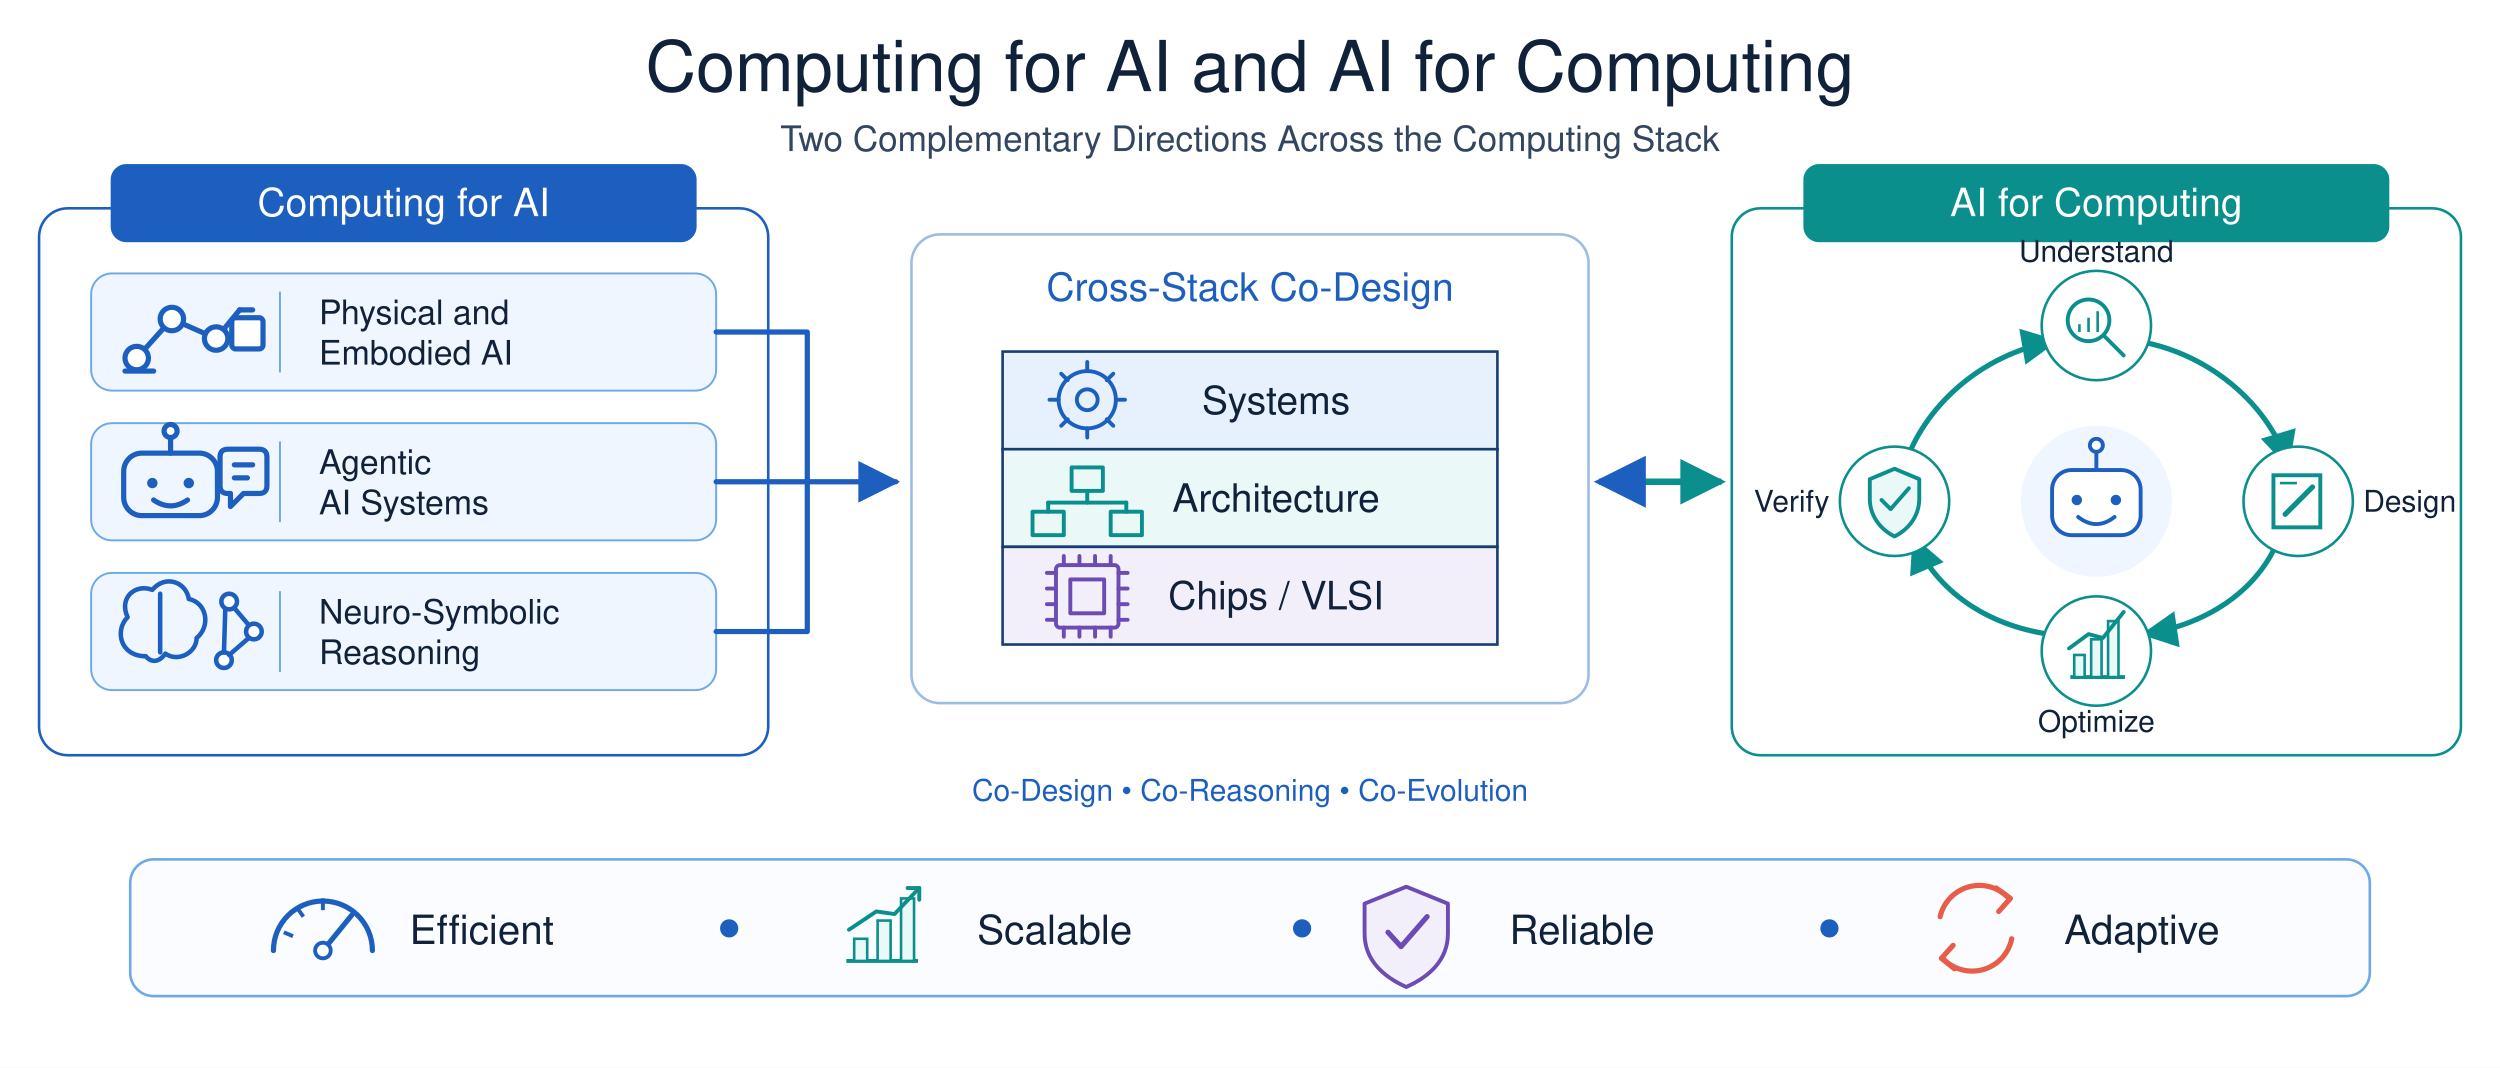
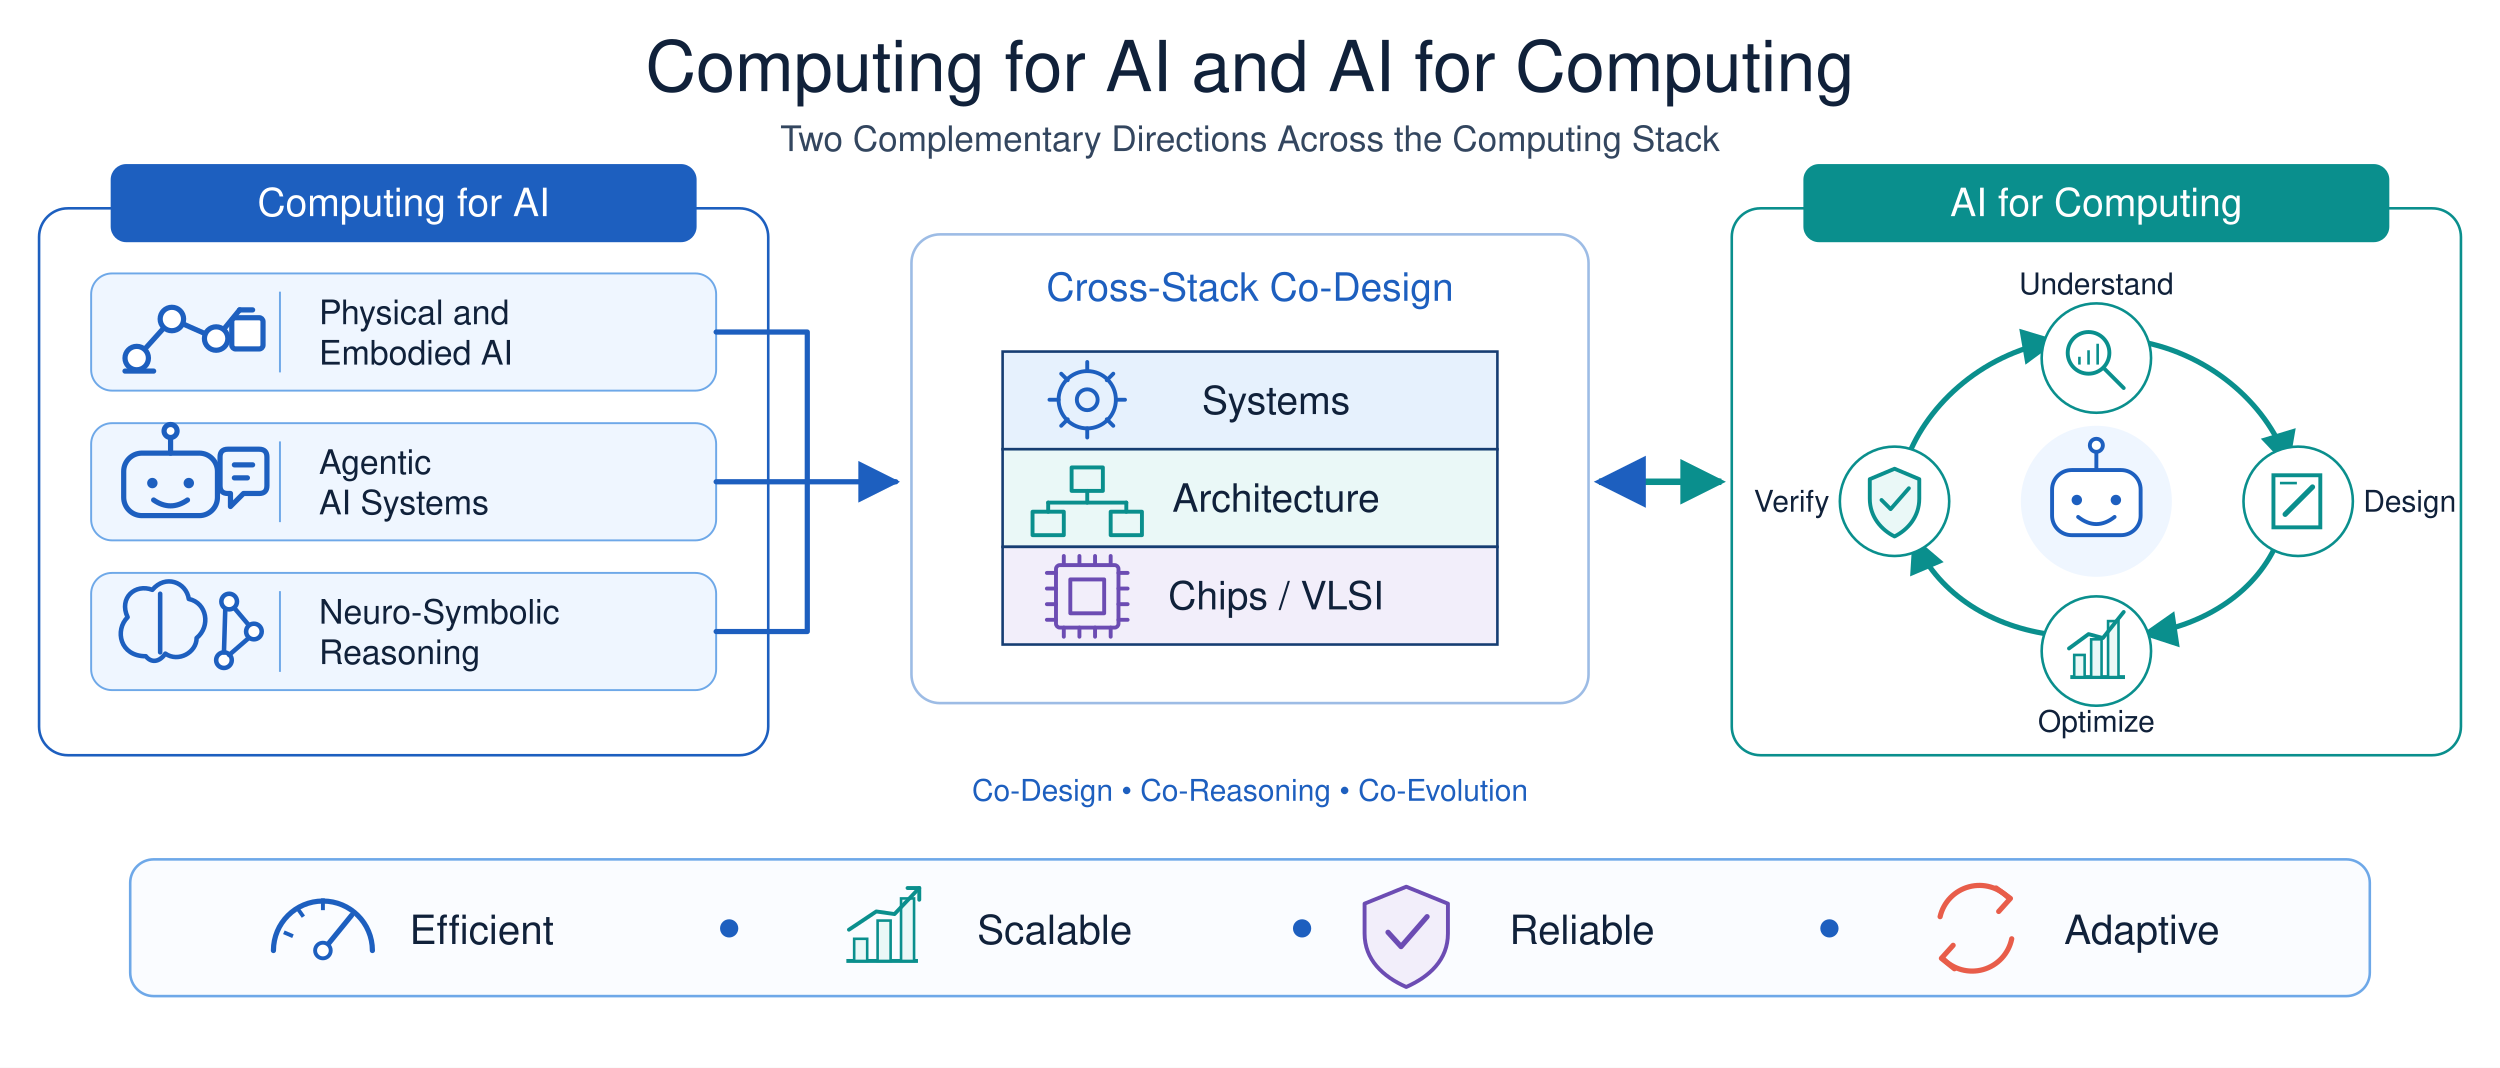
<svg xmlns="http://www.w3.org/2000/svg" version="1.1" width="1920" height="820" viewBox="0 0 1920 820">
  <defs>
    <marker id="arrow-blue" viewBox="0 0 10 10" refX="9" refY="5" markerWidth="8" markerHeight="8" orient="auto-start-reverse">
      <path d="M 0 0 L 10 5 L 0 10 Z" fill="#1D5FBF" />
    </marker>
    <marker id="arrow-teal" viewBox="0 0 10 10" refX="9" refY="5" markerWidth="7" markerHeight="7" orient="auto">
      <path d="M 0 0 L 10 5 L 0 10 Z" fill="#0A8F8D" />
    </marker>
  </defs>
  <rect id="background" x="0" y="0" width="1920" height="820" fill="#FFFFFF" />
  <g id="header" font-family="Helvetica, Arial, sans-serif" font-weight="400" font-style="normal" font-stretch="normal" text-anchor="middle">
    <text x="960" y="70" font-size="54" fill="#10213A">Computing for AI and AI for Computing</text>
    <text x="960" y="116" font-size="27" fill="#33465F">Two Complementary Directions Across the Computing Stack</text>
  </g>
  <g id="computing-for-ai">
    <rect x="30" y="160" width="560" height="420" rx="22" fill="#FFFFFF" stroke="#1D5FBF" stroke-width="2" />
    <rect x="85" y="126" width="450" height="60" rx="12" fill="#1D5FBF" />
    <text x="310" y="166" font-family="Helvetica, Arial, sans-serif" font-size="30" font-weight="400" font-style="normal" font-stretch="normal" text-anchor="middle" fill="#FFFFFF">Computing for AI</text>
    <g id="physical-embodied-ai">
      <rect x="70" y="210" width="480" height="90" rx="16" fill="#EFF6FF" stroke="#6EA8E8" stroke-width="1.5" />
      <line x1="215" y1="224" x2="215" y2="286" stroke="#6EA8E8" stroke-width="1.5" />
      <g fill="none" stroke="#1D5FBF" stroke-width="4" stroke-linecap="round" stroke-linejoin="round">
        <line x1="105" y1="275" x2="132" y2="245" />
        <line x1="132" y1="245" x2="166" y2="260" />
        <line x1="166" y1="260" x2="184" y2="238" />
        <circle cx="105" cy="275" r="9" fill="#FFFFFF" />
        <circle cx="132" cy="245" r="9" fill="#FFFFFF" />
        <circle cx="166" cy="260" r="9" fill="#FFFFFF" />
        <line x1="184" y1="238" x2="194" y2="238" />
        <line x1="96" y1="285" x2="118" y2="285" />
        <rect x="178" y="244" width="24" height="24" rx="3" fill="#FFFFFF" />
      </g>
      <text x="245" y="249" font-family="Helvetica, Arial, sans-serif" font-size="26" font-weight="400" font-style="normal" font-stretch="normal" fill="#10213A">
        <tspan x="245" dy="0">Physical and</tspan>
        <tspan x="245" dy="31">Embodied AI</tspan>
      </text>
    </g>
    <g id="agentic-ai-systems">
      <rect x="70" y="325" width="480" height="90" rx="16" fill="#EFF6FF" stroke="#6EA8E8" stroke-width="1.5" />
      <line x1="215" y1="339" x2="215" y2="401" stroke="#6EA8E8" stroke-width="1.5" />
      <g fill="none" stroke="#1D5FBF" stroke-width="4" stroke-linecap="round" stroke-linejoin="round">
        <rect x="95" y="348" width="72" height="48" rx="14" />
        <line x1="131" y1="348" x2="131" y2="335" />
        <circle cx="131" cy="331" r="5" fill="#FFFFFF" />
        <circle cx="117" cy="371" r="4" fill="#1D5FBF" stroke="none" />
        <circle cx="145" cy="371" r="4" fill="#1D5FBF" stroke="none" />
        <path d="M 118 384 Q 131 393 144 384" />
        <path d="M 175 345 H 199 Q 205 345 205 351 V 373 Q 205 379 199 379 H 187 L 177 389 V 379 H 175 Q 169 379 169 373 V 351 Q 169 345 175 345 Z" />
        <line x1="180" y1="357" x2="194" y2="357" />
        <line x1="180" y1="367" x2="190" y2="367" />
      </g>
      <text x="245" y="364" font-family="Helvetica, Arial, sans-serif" font-size="26" font-weight="400" font-style="normal" font-stretch="normal" fill="#10213A">
        <tspan x="245" dy="0">Agentic</tspan>
        <tspan x="245" dy="31">AI Systems</tspan>
      </text>
    </g>
    <g id="neuro-symbolic-reasoning">
      <rect x="70" y="440" width="480" height="90" rx="16" fill="#EFF6FF" stroke="#6EA8E8" stroke-width="1.5" />
      <line x1="215" y1="454" x2="215" y2="516" stroke="#6EA8E8" stroke-width="1.5" />
      <g fill="none" stroke="#1D5FBF" stroke-width="3.5" stroke-linecap="round" stroke-linejoin="round">
        <path d="M 112 504 C 92 504 88 484 98 474 C 91 459 104 448 117 453 C 127 441 143 447 145 460 C 159 463 162 481 151 490 C 151 501 137 509 127 502 C 122 509 116 509 112 504 Z" />
        <line x1="123" y1="456" x2="123" y2="501" />
        <circle cx="176" cy="462" r="6" fill="#FFFFFF" />
        <circle cx="195" cy="485" r="6" fill="#FFFFFF" />
        <circle cx="172" cy="507" r="6" fill="#FFFFFF" />
        <line x1="180" y1="467" x2="191" y2="480" />
        <line x1="191" y1="490" x2="176" y2="503" />
        <line x1="173" y1="468" x2="172" y2="501" />
      </g>
      <text x="245" y="479" font-family="Helvetica, Arial, sans-serif" font-size="26" font-weight="400" font-style="normal" font-stretch="normal" fill="#10213A">
        <tspan x="245" dy="0">Neuro-Symbolic</tspan>
        <tspan x="245" dy="31">Reasoning</tspan>
      </text>
    </g>
    <path d="M 550 255 H 620 V 370 H 688" fill="none" stroke="#1D5FBF" stroke-width="4" stroke-linecap="round" stroke-linejoin="round" marker-end="url(#arrow-blue)" />
    <path d="M 550 370 H 620" fill="none" stroke="#1D5FBF" stroke-width="4" stroke-linecap="round" />
    <path d="M 550 485 H 620 V 370" fill="none" stroke="#1D5FBF" stroke-width="4" stroke-linecap="round" stroke-linejoin="round" />
  </g>
  <g id="cross-stack-co-design">
    <rect x="700" y="180" width="520" height="360" rx="22" fill="#FFFFFF" stroke="#9DBCE5" stroke-width="2" />
    <text x="960" y="231" font-family="Helvetica, Arial, sans-serif" font-size="30" font-weight="400" font-style="normal" font-stretch="normal" text-anchor="middle" fill="#1D5FBF">Cross-Stack Co-Design</text>
    <g id="systems-layer">
      <rect x="770" y="270" width="380" height="75" fill="#E6F1FD" stroke="#163D72" stroke-width="2" />
      <g fill="none" stroke="#1D5FBF" stroke-width="3" stroke-linecap="round" stroke-linejoin="round">
        <circle cx="835" cy="307" r="22" />
        <circle cx="835" cy="307" r="8" />
        <line x1="835" y1="278" x2="835" y2="285" />
        <line x1="835" y1="329" x2="835" y2="336" />
        <line x1="806" y1="307" x2="813" y2="307" />
        <line x1="857" y1="307" x2="864" y2="307" />
        <line x1="815" y1="287" x2="820" y2="292" />
        <line x1="850" y1="322" x2="855" y2="327" />
        <line x1="855" y1="287" x2="850" y2="292" />
        <line x1="820" y1="322" x2="815" y2="327" />
      </g>
      <text x="980" y="318" font-family="Helvetica, Arial, sans-serif" font-size="30" font-weight="400" font-style="normal" font-stretch="normal" text-anchor="middle" fill="#10213A">Systems</text>
    </g>
    <g id="architecture-layer">
      <rect x="770" y="345" width="380" height="75" fill="#EAF8F7" stroke="#163D72" stroke-width="2" />
      <g fill="none" stroke="#0A8F8D" stroke-width="3" stroke-linecap="round" stroke-linejoin="round">
        <rect x="823" y="359" width="24" height="18" />
        <rect x="793" y="393" width="24" height="18" />
        <rect x="853" y="393" width="24" height="18" />
        <line x1="835" y1="377" x2="835" y2="386" />
        <line x1="805" y1="386" x2="865" y2="386" />
        <line x1="805" y1="386" x2="805" y2="393" />
        <line x1="865" y1="386" x2="865" y2="393" />
      </g>
      <text x="980" y="393" font-family="Helvetica, Arial, sans-serif" font-size="30" font-weight="400" font-style="normal" font-stretch="normal" text-anchor="middle" fill="#10213A">Architecture</text>
    </g>
    <g id="silicon-layer">
      <rect x="770" y="420" width="380" height="75" fill="#F2EEFA" stroke="#163D72" stroke-width="2" />
      <g fill="none" stroke="#6C4CB3" stroke-width="3" stroke-linecap="round" stroke-linejoin="round">
        <rect x="811" y="434" width="48" height="48" rx="3" />
        <rect x="822" y="445" width="26" height="26" />
        <line x1="817" y1="427" x2="817" y2="434" />
        <line x1="829" y1="427" x2="829" y2="434" />
        <line x1="841" y1="427" x2="841" y2="434" />
        <line x1="853" y1="427" x2="853" y2="434" />
        <line x1="817" y1="482" x2="817" y2="489" />
        <line x1="829" y1="482" x2="829" y2="489" />
        <line x1="841" y1="482" x2="841" y2="489" />
        <line x1="853" y1="482" x2="853" y2="489" />
        <line x1="804" y1="440" x2="811" y2="440" />
        <line x1="804" y1="452" x2="811" y2="452" />
        <line x1="804" y1="464" x2="811" y2="464" />
        <line x1="804" y1="476" x2="811" y2="476" />
        <line x1="859" y1="440" x2="866" y2="440" />
        <line x1="859" y1="452" x2="866" y2="452" />
        <line x1="859" y1="464" x2="866" y2="464" />
        <line x1="859" y1="476" x2="866" y2="476" />
      </g>
      <text x="980" y="468" font-family="Helvetica, Arial, sans-serif" font-size="30" font-weight="400" font-style="normal" font-stretch="normal" text-anchor="middle" fill="#10213A">Chips / VLSI</text>
    </g>
  </g>
  <line x1="1228" y1="370" x2="1322" y2="370" stroke="#0A8F8D" stroke-width="5" marker-start="url(#arrow-blue)" marker-end="url(#arrow-teal)" />
  <g id="ai-for-computing">
    <rect x="1330" y="160" width="560" height="420" rx="22" fill="#FFFFFF" stroke="#0A8F8D" stroke-width="2" />
    <rect x="1385" y="126" width="450" height="60" rx="12" fill="#0A8F8D" />
    <text x="1610" y="166" font-family="Helvetica, Arial, sans-serif" font-size="30" font-weight="400" font-style="normal" font-stretch="normal" text-anchor="middle" fill="#FFFFFF">AI for Computing</text>
    <g id="agentic-design-loop" fill="none" stroke="#0A8F8D" stroke-width="4" stroke-linecap="round">
      <path d="M 1642 262 C 1700 272 1744 314 1757 357" marker-end="url(#arrow-teal)" />
      <path d="M 1750 414 C 1734 454 1694 480 1647 487" marker-end="url(#arrow-teal)" />
      <path d="M 1573 487 C 1526 480 1487 454 1470 414" marker-end="url(#arrow-teal)" />
      <path d="M 1463 357 C 1477 314 1520 272 1578 262" marker-end="url(#arrow-teal)" />
    </g>
-     <g id="understand-node">
+     <g id="understand-node" transform="translate(0 25)">
      <circle cx="1610" cy="250" r="42" fill="#FFFFFF" stroke="#0A8F8D" stroke-width="2" />
      <circle cx="1604" cy="246" r="16" fill="none" stroke="#0A8F8D" stroke-width="3" />
      <line x1="1616" y1="258" x2="1631" y2="273" stroke="#0A8F8D" stroke-width="3" stroke-linecap="round" />
      <line x1="1597" y1="249" x2="1597" y2="255" stroke="#0A8F8D" stroke-width="2" />
      <line x1="1604" y1="244" x2="1604" y2="255" stroke="#0A8F8D" stroke-width="2" />
      <line x1="1611" y1="239" x2="1611" y2="255" stroke="#0A8F8D" stroke-width="2" />
      <text x="1610" y="201" font-family="Helvetica, Arial, sans-serif" font-size="23" font-weight="400" font-style="normal" font-stretch="normal" text-anchor="middle" fill="#10213A">Understand</text>
    </g>
    <g id="design-node">
      <circle cx="1765" cy="385" r="42" fill="#FFFFFF" stroke="#0A8F8D" stroke-width="2" />
      <rect x="1746" y="365" width="36" height="40" fill="none" stroke="#0A8F8D" stroke-width="3" />
      <line x1="1755" y1="395" x2="1776" y2="374" stroke="#0A8F8D" stroke-width="4" stroke-linecap="round" />
      <line x1="1751" y1="371" x2="1764" y2="371" stroke="#0A8F8D" stroke-width="2" />
      <text x="1815" y="393" font-family="Helvetica, Arial, sans-serif" font-size="23" font-weight="400" font-style="normal" font-stretch="normal" text-anchor="start" fill="#10213A">Design</text>
    </g>
    <g id="optimize-node">
      <circle cx="1610" cy="500" r="42" fill="#FFFFFF" stroke="#0A8F8D" stroke-width="2" />
      <line x1="1590" y1="520" x2="1632" y2="520" stroke="#0A8F8D" stroke-width="3" />
      <rect x="1593" y="503" width="8" height="17" fill="#EAF8F7" stroke="#0A8F8D" stroke-width="2" />
      <rect x="1606" y="491" width="8" height="29" fill="#EAF8F7" stroke="#0A8F8D" stroke-width="2" />
      <rect x="1619" y="477" width="8" height="43" fill="#EAF8F7" stroke="#0A8F8D" stroke-width="2" />
      <path d="M 1589 498 L 1604 487 L 1615 490 L 1631 470" fill="none" stroke="#0A8F8D" stroke-width="3" stroke-linecap="round" stroke-linejoin="round" />
      <text x="1610" y="562" font-family="Helvetica, Arial, sans-serif" font-size="23" font-weight="400" font-style="normal" font-stretch="normal" text-anchor="middle" fill="#10213A">Optimize</text>
    </g>
    <g id="verify-node">
      <circle cx="1455" cy="385" r="42" fill="#FFFFFF" stroke="#0A8F8D" stroke-width="2" />
      <path d="M 1455 360 L 1474 368 V 383 C 1474 397 1465 407 1455 412 C 1445 407 1436 397 1436 383 V 368 Z" fill="#EAF8F7" stroke="#0A8F8D" stroke-width="3" stroke-linejoin="round" />
      <path d="M 1445 384 L 1452 391 L 1466 375" fill="none" stroke="#0A8F8D" stroke-width="3" stroke-linecap="round" stroke-linejoin="round" />
      <text x="1405" y="393" font-family="Helvetica, Arial, sans-serif" font-size="23" font-weight="400" font-style="normal" font-stretch="normal" text-anchor="end" fill="#10213A">Verify</text>
    </g>
    <g id="central-agent">
      <circle cx="1610" cy="385" r="58" fill="#EFF6FF" />
      <rect x="1576" y="361" width="68" height="50" rx="15" fill="#FFFFFF" stroke="#1D5FBF" stroke-width="3" />
      <line x1="1610" y1="361" x2="1610" y2="347" stroke="#1D5FBF" stroke-width="3" />
      <circle cx="1610" cy="342" r="5" fill="#FFFFFF" stroke="#1D5FBF" stroke-width="3" />
      <circle cx="1595" cy="384" r="4" fill="#1D5FBF" />
      <circle cx="1625" cy="384" r="4" fill="#1D5FBF" />
      <path d="M 1596 397 Q 1610 408 1624 397" fill="none" stroke="#1D5FBF" stroke-width="3" stroke-linecap="round" />
    </g>
  </g>
  <text x="960" y="615" font-family="Helvetica, Arial, sans-serif" font-size="23" font-weight="400" font-style="normal" font-stretch="normal" text-anchor="middle" fill="#1D5FBF">Co-Design • Co-Reasoning • Co-Evolution</text>
  <g id="outcomes">
    <rect x="100" y="660" width="1720" height="105" rx="18" fill="#FAFCFF" stroke="#6EA8E8" stroke-width="2" />
    <g id="efficient-outcome">
      <path d="M 210 730 A 38 38 0 0 1 286 730" fill="none" stroke="#1D5FBF" stroke-width="4" stroke-linecap="round" />
      <line x1="248" y1="730" x2="270" y2="703" stroke="#1D5FBF" stroke-width="4" stroke-linecap="round" />
      <circle cx="248" cy="730" r="6" fill="#FFFFFF" stroke="#1D5FBF" stroke-width="3" />
      <line x1="218" y1="716" x2="225" y2="719" stroke="#1D5FBF" stroke-width="3" />
      <line x1="228" y1="697" x2="233" y2="704" stroke="#1D5FBF" stroke-width="3" />
      <line x1="248" y1="690" x2="248" y2="699" stroke="#1D5FBF" stroke-width="3" />
      <text x="370" y="725" font-family="Helvetica, Arial, sans-serif" font-size="31" font-weight="400" font-style="normal" font-stretch="normal" text-anchor="middle" fill="#10213A">Efficient</text>
    </g>
    <circle cx="560" cy="713" r="7" fill="#1D5FBF" />
    <g id="scalable-outcome">
      <line x1="650" y1="738" x2="705" y2="738" stroke="#0A8F8D" stroke-width="3" />
      <rect x="656" y="721" width="10" height="17" fill="#EAF8F7" stroke="#0A8F8D" stroke-width="2" />
      <rect x="674" y="707" width="10" height="31" fill="#EAF8F7" stroke="#0A8F8D" stroke-width="2" />
      <rect x="692" y="690" width="10" height="48" fill="#EAF8F7" stroke="#0A8F8D" stroke-width="2" />
      <path d="M 652 714 L 673 700 L 687 702 L 706 682" fill="none" stroke="#0A8F8D" stroke-width="3" stroke-linecap="round" stroke-linejoin="round" />
      <polyline points="697,682 706,682 706,691" fill="none" stroke="#0A8F8D" stroke-width="3" stroke-linecap="round" stroke-linejoin="round" />
      <text x="810" y="725" font-family="Helvetica, Arial, sans-serif" font-size="31" font-weight="400" font-style="normal" font-stretch="normal" text-anchor="middle" fill="#10213A">Scalable</text>
    </g>
    <circle cx="1000" cy="713" r="7" fill="#1D5FBF" />
    <g id="reliable-outcome">
      <path d="M 1080 681 L 1112 694 V 717 C 1112 737 1098 750 1080 758 C 1062 750 1048 737 1048 717 V 694 Z" fill="#F2EEFA" stroke="#6C4CB3" stroke-width="3" stroke-linejoin="round" />
      <path d="M 1066 716 L 1076 727 L 1096 704" fill="none" stroke="#6C4CB3" stroke-width="4" stroke-linecap="round" stroke-linejoin="round" />
      <text x="1215" y="725" font-family="Helvetica, Arial, sans-serif" font-size="31" font-weight="400" font-style="normal" font-stretch="normal" text-anchor="middle" fill="#10213A">Reliable</text>
    </g>
    <circle cx="1405" cy="713" r="7" fill="#1D5FBF" />
    <g id="adaptive-outcome">
      <path d="M 1490 704 A 31 31 0 0 1 1543 690" fill="none" stroke="#E85D4A" stroke-width="4" stroke-linecap="round" />
      <polyline points="1533,682 1544,690 1535,700" fill="none" stroke="#E85D4A" stroke-width="4" stroke-linecap="round" stroke-linejoin="round" />
      <path d="M 1545 721 A 31 31 0 0 1 1492 736" fill="none" stroke="#E85D4A" stroke-width="4" stroke-linecap="round" />
      <polyline points="1501,744 1491,736 1500,726" fill="none" stroke="#E85D4A" stroke-width="4" stroke-linecap="round" stroke-linejoin="round" />
      <text x="1645" y="725" font-family="Helvetica, Arial, sans-serif" font-size="31" font-weight="400" font-style="normal" font-stretch="normal" text-anchor="middle" fill="#10213A">Adaptive</text>
    </g>
  </g>
</svg>
